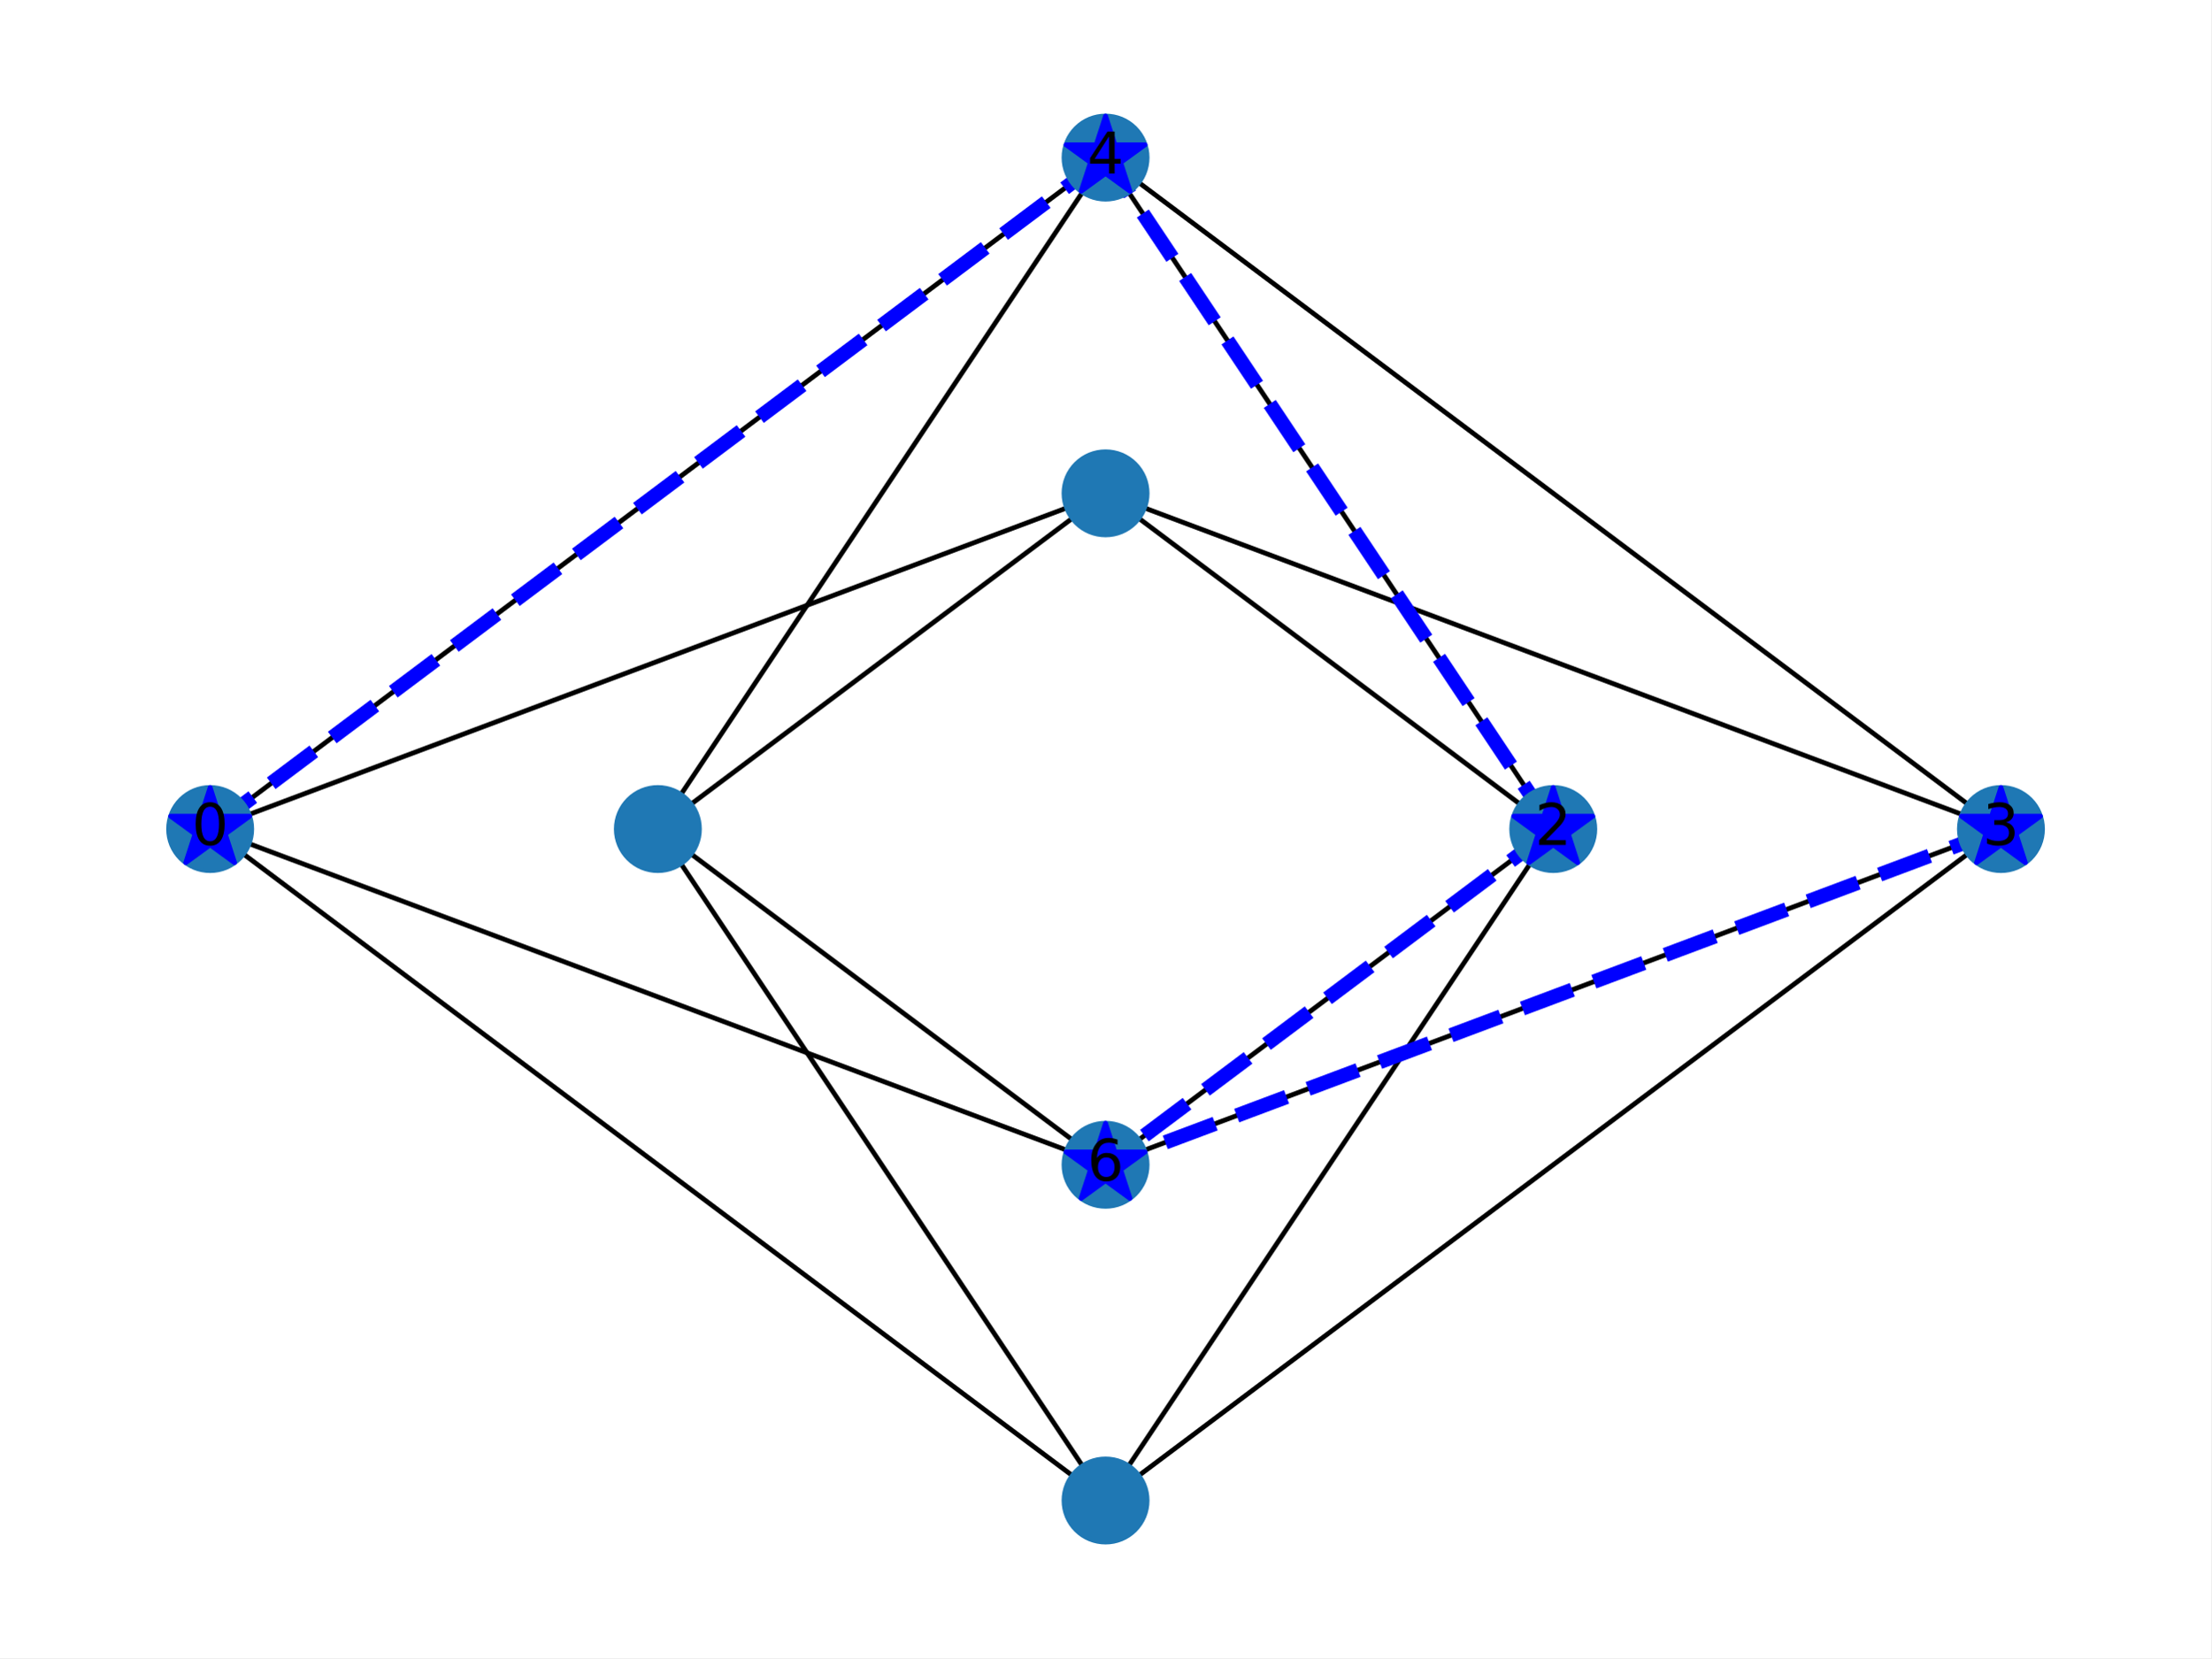
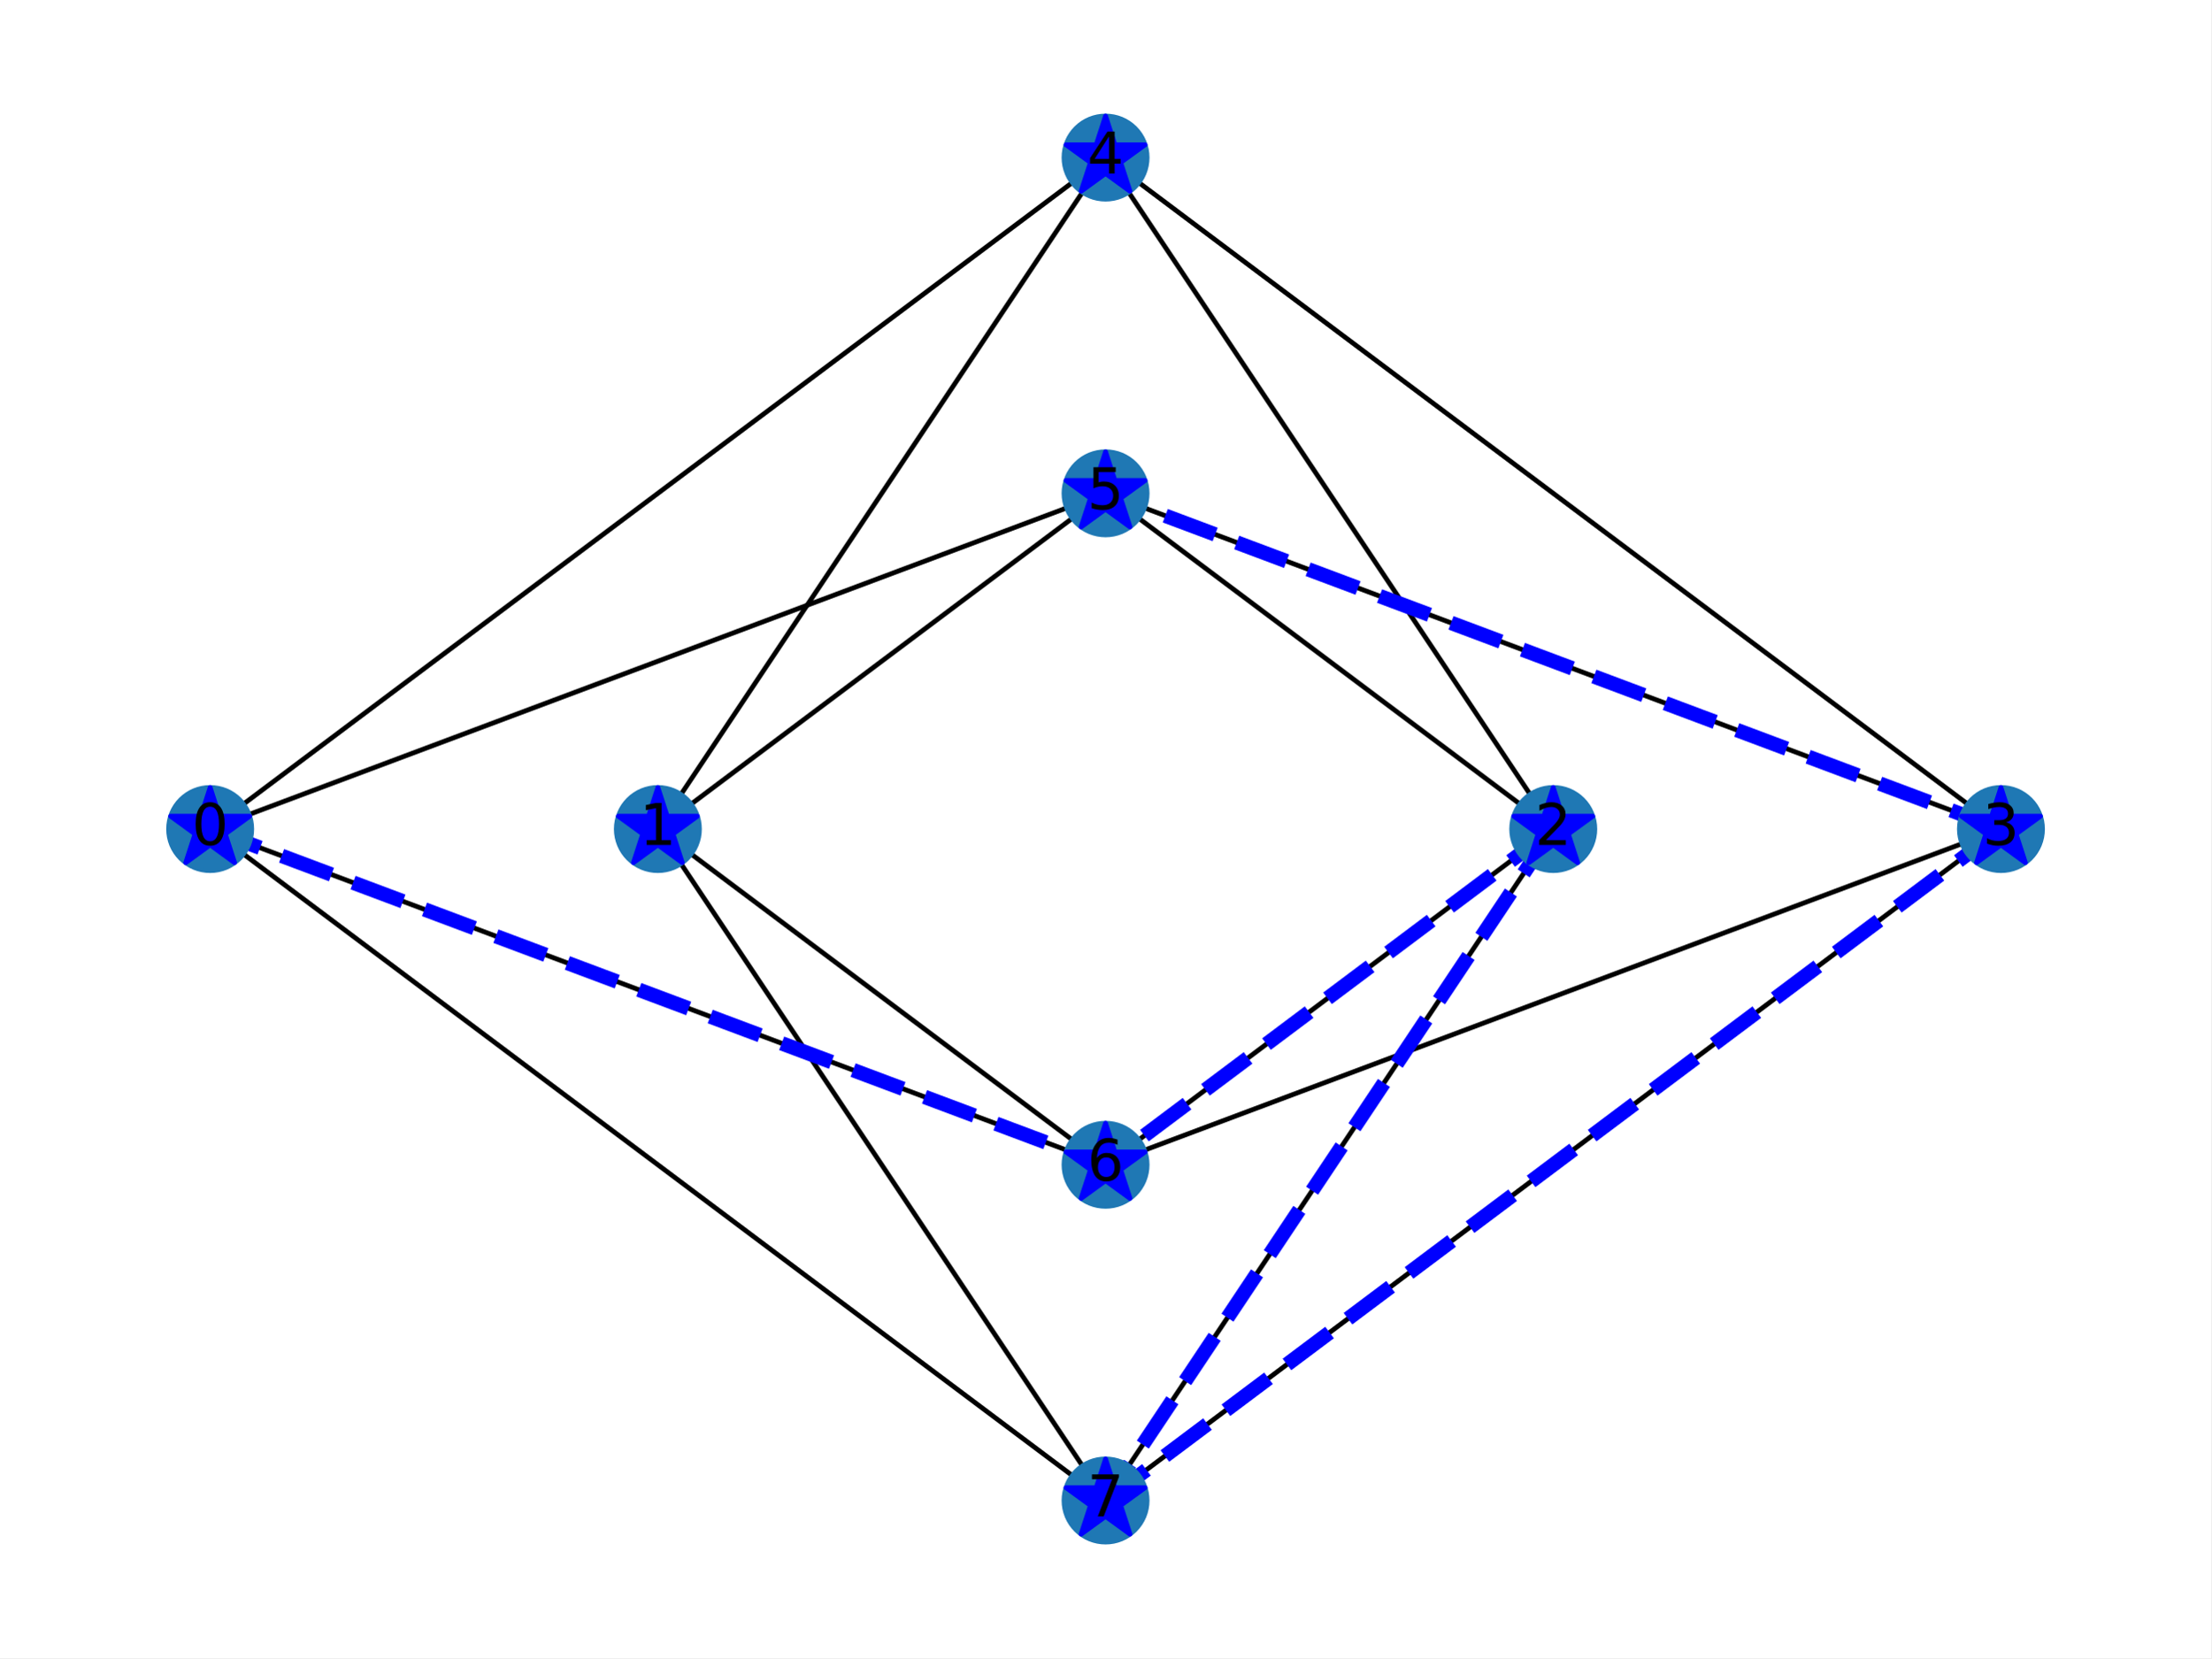
<svg xmlns="http://www.w3.org/2000/svg" xmlns:xlink="http://www.w3.org/1999/xlink" height="345.6pt" version="1.1" viewBox="0 0 460.8 345.6" width="460.8pt">
  <defs>
    <style type="text/css">*{stroke-linecap:butt;stroke-linejoin:round;}</style>
  </defs>
  <g id="figure_1">
    <g id="patch_1">
      <path d="M 0 345.6  L 460.8 345.6  L 460.8 0  L 0 0  z " style="fill:#ffffff;" />
    </g>
    <g id="axes_1">
      <g id="LineCollection_1">
-         <path clip-path="url(#pa8063afc88)" d="M 43.795 172.8  L 230.4 32.846  " style="fill:none;stroke:#000000;" />
-         <path clip-path="url(#pa8063afc88)" d="M 43.795 172.8  L 230.4 102.823  " style="fill:none;stroke:#000000;" />
-         <path clip-path="url(#pa8063afc88)" d="M 43.795 172.8  L 230.4 242.777  " style="fill:none;stroke:#000000;" />
-         <path clip-path="url(#pa8063afc88)" d="M 43.795 172.8  L 230.4 312.754  " style="fill:none;stroke:#000000;" />
-         <path clip-path="url(#pa8063afc88)" d="M 230.4 32.846  L 137.098 172.8  " style="fill:none;stroke:#000000;" />
-         <path clip-path="url(#pa8063afc88)" d="M 230.4 32.846  L 323.702 172.8  " style="fill:none;stroke:#000000;" />
-         <path clip-path="url(#pa8063afc88)" d="M 230.4 32.846  L 417.005 172.8  " style="fill:none;stroke:#000000;" />
-         <path clip-path="url(#pa8063afc88)" d="M 230.4 102.823  L 137.098 172.8  " style="fill:none;stroke:#000000;" />
-         <path clip-path="url(#pa8063afc88)" d="M 230.4 102.823  L 323.702 172.8  " style="fill:none;stroke:#000000;" />
-         <path clip-path="url(#pa8063afc88)" d="M 230.4 102.823  L 417.005 172.8  " style="fill:none;stroke:#000000;" />
-         <path clip-path="url(#pa8063afc88)" d="M 230.4 242.777  L 137.098 172.8  " style="fill:none;stroke:#000000;" />
-         <path clip-path="url(#pa8063afc88)" d="M 230.4 242.777  L 323.702 172.8  " style="fill:none;stroke:#000000;" />
-         <path clip-path="url(#pa8063afc88)" d="M 230.4 242.777  L 417.005 172.8  " style="fill:none;stroke:#000000;" />
-         <path clip-path="url(#pa8063afc88)" d="M 230.4 312.754  L 137.098 172.8  " style="fill:none;stroke:#000000;" />
-         <path clip-path="url(#pa8063afc88)" d="M 230.4 312.754  L 323.702 172.8  " style="fill:none;stroke:#000000;" />
-         <path clip-path="url(#pa8063afc88)" d="M 230.4 312.754  L 417.005 172.8  " style="fill:none;stroke:#000000;" />
+         <path clip-path="url(#pd72cd489d8)" d="M 43.795 172.8  L 230.4 32.846  " style="fill:none;stroke:#000000;" />
+         <path clip-path="url(#pd72cd489d8)" d="M 43.795 172.8  L 230.4 102.823  " style="fill:none;stroke:#000000;" />
+         <path clip-path="url(#pd72cd489d8)" d="M 43.795 172.8  L 230.4 242.777  " style="fill:none;stroke:#000000;" />
+         <path clip-path="url(#pd72cd489d8)" d="M 43.795 172.8  L 230.4 312.754  " style="fill:none;stroke:#000000;" />
+         <path clip-path="url(#pd72cd489d8)" d="M 230.4 32.846  L 137.098 172.8  " style="fill:none;stroke:#000000;" />
+         <path clip-path="url(#pd72cd489d8)" d="M 230.4 32.846  L 323.702 172.8  " style="fill:none;stroke:#000000;" />
+         <path clip-path="url(#pd72cd489d8)" d="M 230.4 32.846  L 417.005 172.8  " style="fill:none;stroke:#000000;" />
+         <path clip-path="url(#pd72cd489d8)" d="M 230.4 102.823  L 137.098 172.8  " style="fill:none;stroke:#000000;" />
+         <path clip-path="url(#pd72cd489d8)" d="M 230.4 102.823  L 323.702 172.8  " style="fill:none;stroke:#000000;" />
+         <path clip-path="url(#pd72cd489d8)" d="M 230.4 102.823  L 417.005 172.8  " style="fill:none;stroke:#000000;" />
+         <path clip-path="url(#pd72cd489d8)" d="M 230.4 242.777  L 137.098 172.8  " style="fill:none;stroke:#000000;" />
+         <path clip-path="url(#pd72cd489d8)" d="M 230.4 242.777  L 323.702 172.8  " style="fill:none;stroke:#000000;" />
+         <path clip-path="url(#pd72cd489d8)" d="M 230.4 242.777  L 417.005 172.8  " style="fill:none;stroke:#000000;" />
+         <path clip-path="url(#pd72cd489d8)" d="M 230.4 312.754  L 137.098 172.8  " style="fill:none;stroke:#000000;" />
+         <path clip-path="url(#pd72cd489d8)" d="M 230.4 312.754  L 323.702 172.8  " style="fill:none;stroke:#000000;" />
+         <path clip-path="url(#pd72cd489d8)" d="M 230.4 312.754  L 417.005 172.8  " style="fill:none;stroke:#000000;" />
      </g>
      <g id="LineCollection_2">
-         <path clip-path="url(#pa8063afc88)" d="M 43.795 172.8  L 230.4 32.846  " style="fill:none;stroke:#0000ff;stroke-dasharray:11.1,4.8;stroke-dashoffset:0;stroke-width:3;" />
-         <path clip-path="url(#pa8063afc88)" d="M 323.702 172.8  L 230.4 32.846  " style="fill:none;stroke:#0000ff;stroke-dasharray:11.1,4.8;stroke-dashoffset:0;stroke-width:3;" />
-         <path clip-path="url(#pa8063afc88)" d="M 323.702 172.8  L 230.4 242.777  " style="fill:none;stroke:#0000ff;stroke-dasharray:11.1,4.8;stroke-dashoffset:0;stroke-width:3;" />
-         <path clip-path="url(#pa8063afc88)" d="M 417.005 172.8  L 230.4 242.777  " style="fill:none;stroke:#0000ff;stroke-dasharray:11.1,4.8;stroke-dashoffset:0;stroke-width:3;" />
+         <path clip-path="url(#pd72cd489d8)" d="M 43.795 172.8  L 230.4 242.777  " style="fill:none;stroke:#0000ff;stroke-dasharray:11.1,4.8;stroke-dashoffset:0;stroke-width:3;" />
+         <path clip-path="url(#pd72cd489d8)" d="M 323.702 172.8  L 230.4 242.777  " style="fill:none;stroke:#0000ff;stroke-dasharray:11.1,4.8;stroke-dashoffset:0;stroke-width:3;" />
+         <path clip-path="url(#pd72cd489d8)" d="M 323.702 172.8  L 230.4 312.754  " style="fill:none;stroke:#0000ff;stroke-dasharray:11.1,4.8;stroke-dashoffset:0;stroke-width:3;" />
+         <path clip-path="url(#pd72cd489d8)" d="M 417.005 172.8  L 230.4 102.823  " style="fill:none;stroke:#0000ff;stroke-dasharray:11.1,4.8;stroke-dashoffset:0;stroke-width:3;" />
+         <path clip-path="url(#pd72cd489d8)" d="M 417.005 172.8  L 230.4 312.754  " style="fill:none;stroke:#0000ff;stroke-dasharray:11.1,4.8;stroke-dashoffset:0;stroke-width:3;" />
      </g>
      <g id="PathCollection_1">
        <defs>
-           <path d="M 0 8.66  C 2.297 8.66 4.5 7.748 6.124 6.124  C 7.748 4.5 8.66 2.297 8.66 0  C 8.66 -2.297 7.748 -4.5 6.124 -6.124  C 4.5 -7.748 2.297 -8.66 0 -8.66  C -2.297 -8.66 -4.5 -7.748 -6.124 -6.124  C -7.748 -4.5 -8.66 -2.297 -8.66 0  C -8.66 2.297 -7.748 4.5 -6.124 6.124  C -4.5 7.748 -2.297 8.66 0 8.66  z " id="maa66c4853a" style="stroke:#1f78b4;" />
+           <path d="M 0 8.66  C 2.297 8.66 4.5 7.748 6.124 6.124  C 7.748 4.5 8.66 2.297 8.66 0  C 8.66 -2.297 7.748 -4.5 6.124 -6.124  C 4.5 -7.748 2.297 -8.66 0 -8.66  C -2.297 -8.66 -4.5 -7.748 -6.124 -6.124  C -7.748 -4.5 -8.66 -2.297 -8.66 0  C -8.66 2.297 -7.748 4.5 -6.124 6.124  C -4.5 7.748 -2.297 8.66 0 8.66  z " id="md0f8bcccbc" style="stroke:#1f78b4;" />
        </defs>
-         <g clip-path="url(#pa8063afc88)">
-           <use style="fill:#1f78b4;stroke:#1f78b4;" x="43.795" xlink:href="#maa66c4853a" y="172.8" />
-           <use style="fill:#1f78b4;stroke:#1f78b4;" x="230.4" xlink:href="#maa66c4853a" y="32.846" />
-           <use style="fill:#1f78b4;stroke:#1f78b4;" x="230.4" xlink:href="#maa66c4853a" y="102.823" />
-           <use style="fill:#1f78b4;stroke:#1f78b4;" x="230.4" xlink:href="#maa66c4853a" y="242.777" />
-           <use style="fill:#1f78b4;stroke:#1f78b4;" x="230.4" xlink:href="#maa66c4853a" y="312.754" />
-           <use style="fill:#1f78b4;stroke:#1f78b4;" x="137.098" xlink:href="#maa66c4853a" y="172.8" />
-           <use style="fill:#1f78b4;stroke:#1f78b4;" x="323.702" xlink:href="#maa66c4853a" y="172.8" />
-           <use style="fill:#1f78b4;stroke:#1f78b4;" x="417.005" xlink:href="#maa66c4853a" y="172.8" />
+         <g clip-path="url(#pd72cd489d8)">
+           <use style="fill:#1f78b4;stroke:#1f78b4;" x="43.795" xlink:href="#md0f8bcccbc" y="172.8" />
+           <use style="fill:#1f78b4;stroke:#1f78b4;" x="230.4" xlink:href="#md0f8bcccbc" y="32.846" />
+           <use style="fill:#1f78b4;stroke:#1f78b4;" x="230.4" xlink:href="#md0f8bcccbc" y="102.823" />
+           <use style="fill:#1f78b4;stroke:#1f78b4;" x="230.4" xlink:href="#md0f8bcccbc" y="242.777" />
+           <use style="fill:#1f78b4;stroke:#1f78b4;" x="230.4" xlink:href="#md0f8bcccbc" y="312.754" />
+           <use style="fill:#1f78b4;stroke:#1f78b4;" x="137.098" xlink:href="#md0f8bcccbc" y="172.8" />
+           <use style="fill:#1f78b4;stroke:#1f78b4;" x="323.702" xlink:href="#md0f8bcccbc" y="172.8" />
+           <use style="fill:#1f78b4;stroke:#1f78b4;" x="417.005" xlink:href="#md0f8bcccbc" y="172.8" />
        </g>
      </g>
      <g id="PathCollection_2">
        <defs>
-           <path d="M 0 -8.66  L -1.944 -2.676  L -8.236 -2.676  L -3.146 1.022  L -5.09 7.006  L -0 3.308  L 5.09 7.006  L 3.146 1.022  L 8.236 -2.676  L 1.944 -2.676  z " id="mac545310d3" style="stroke:#0000ff;" />
+           <path d="M 0 -8.66  L -1.944 -2.676  L -8.236 -2.676  L -3.146 1.022  L -5.09 7.006  L -0 3.308  L 5.09 7.006  L 3.146 1.022  L 8.236 -2.676  L 1.944 -2.676  z " id="m8f1dbae2ab" style="stroke:#0000ff;" />
        </defs>
-         <g clip-path="url(#pa8063afc88)">
-           <use style="fill:#0000ff;stroke:#0000ff;" x="43.795" xlink:href="#mac545310d3" y="172.8" />
-           <use style="fill:#0000ff;stroke:#0000ff;" x="323.702" xlink:href="#mac545310d3" y="172.8" />
-           <use style="fill:#0000ff;stroke:#0000ff;" x="417.005" xlink:href="#mac545310d3" y="172.8" />
-           <use style="fill:#0000ff;stroke:#0000ff;" x="230.4" xlink:href="#mac545310d3" y="32.846" />
-           <use style="fill:#0000ff;stroke:#0000ff;" x="230.4" xlink:href="#mac545310d3" y="242.777" />
+         <g clip-path="url(#pd72cd489d8)">
+           <use style="fill:#0000ff;stroke:#0000ff;" x="43.795" xlink:href="#m8f1dbae2ab" y="172.8" />
+           <use style="fill:#0000ff;stroke:#0000ff;" x="137.098" xlink:href="#m8f1dbae2ab" y="172.8" />
+           <use style="fill:#0000ff;stroke:#0000ff;" x="323.702" xlink:href="#m8f1dbae2ab" y="172.8" />
+           <use style="fill:#0000ff;stroke:#0000ff;" x="417.005" xlink:href="#m8f1dbae2ab" y="172.8" />
+           <use style="fill:#0000ff;stroke:#0000ff;" x="230.4" xlink:href="#m8f1dbae2ab" y="32.846" />
+           <use style="fill:#0000ff;stroke:#0000ff;" x="230.4" xlink:href="#m8f1dbae2ab" y="242.777" />
+           <use style="fill:#0000ff;stroke:#0000ff;" x="230.4" xlink:href="#m8f1dbae2ab" y="312.754" />
+           <use style="fill:#0000ff;stroke:#0000ff;" x="230.4" xlink:href="#m8f1dbae2ab" y="102.823" />
        </g>
      </g>
      <g id="text_1">
-         <g clip-path="url(#pa8063afc88)">
+         <g clip-path="url(#pd72cd489d8)">
          <g transform="translate(39.97754 176.1113)scale(0.12 -0.12)">
            <defs>
              <path d="M 2034 4250  Q 1547 4250 1301 3770  Q 1056 3291 1056 2328  Q 1056 1369 1301 889  Q 1547 409 2034 409  Q 2525 409 2770 889  Q 3016 1369 3016 2328  Q 3016 3291 2770 3770  Q 2525 4250 2034 4250  z M 2034 4750  Q 2819 4750 3233 4129  Q 3647 3509 3647 2328  Q 3647 1150 3233 529  Q 2819 -91 2034 -91  Q 1250 -91 836 529  Q 422 1150 422 2328  Q 422 3509 836 4129  Q 1250 4750 2034 4750  z " id="DejaVuSans-30" transform="scale(0.015625)" />
            </defs>
            <use xlink:href="#DejaVuSans-30" />
          </g>
        </g>
      </g>
      <g id="text_2">
-         <g clip-path="url(#pa8063afc88)">
+         <g clip-path="url(#pd72cd489d8)">
+           <g transform="translate(133.28 176.1113)scale(0.12 -0.12)">
+             <defs>
+               <path d="M 794 531  L 1825 531  L 1825 4091  L 703 3866  L 703 4441  L 1819 4666  L 2450 4666  L 2450 531  L 3481 531  L 3481 0  L 794 0  L 794 531  z " id="DejaVuSans-31" transform="scale(0.015625)" />
+             </defs>
+             <use xlink:href="#DejaVuSans-31" />
+           </g>
+         </g>
+       </g>
+       <g id="text_3">
+         <g clip-path="url(#pd72cd489d8)">
          <g transform="translate(319.885 176.1113)scale(0.12 -0.12)">
            <defs>
              <path d="M 1228 531  L 3431 531  L 3431 0  L 469 0  L 469 531  Q 828 903 1448 1529  Q 2069 2156 2228 2338  Q 2531 2678 2651 2914  Q 2772 3150 2772 3378  Q 2772 3750 2511 3984  Q 2250 4219 1831 4219  Q 1534 4219 1204 4116  Q 875 4013 500 3803  L 500 4441  Q 881 4594 1212 4672  Q 1544 4750 1819 4750  Q 2544 4750 2975 4387  Q 3406 4025 3406 3419  Q 3406 3131 3298 2873  Q 3191 2616 2906 2266  Q 2828 2175 2409 1742  Q 1991 1309 1228 531  z " id="DejaVuSans-32" transform="scale(0.015625)" />
            </defs>
            <use xlink:href="#DejaVuSans-32" />
          </g>
        </g>
      </g>
-       <g id="text_3">
-         <g clip-path="url(#pa8063afc88)">
+       <g id="text_4">
+         <g clip-path="url(#pd72cd489d8)">
          <g transform="translate(413.1875 176.1113)scale(0.12 -0.12)">
            <defs>
              <path d="M 2597 2516  Q 3050 2419 3304 2112  Q 3559 1806 3559 1356  Q 3559 666 3084 287  Q 2609 -91 1734 -91  Q 1441 -91 1130 -33  Q 819 25 488 141  L 488 750  Q 750 597 1062 519  Q 1375 441 1716 441  Q 2309 441 2620 675  Q 2931 909 2931 1356  Q 2931 1769 2642 2001  Q 2353 2234 1838 2234  L 1294 2234  L 1294 2753  L 1863 2753  Q 2328 2753 2575 2939  Q 2822 3125 2822 3475  Q 2822 3834 2567 4026  Q 2313 4219 1838 4219  Q 1578 4219 1281 4162  Q 984 4106 628 3988  L 628 4550  Q 988 4650 1302 4700  Q 1616 4750 1894 4750  Q 2613 4750 3031 4423  Q 3450 4097 3450 3541  Q 3450 3153 3228 2886  Q 3006 2619 2597 2516  z " id="DejaVuSans-33" transform="scale(0.015625)" />
            </defs>
            <use xlink:href="#DejaVuSans-33" />
          </g>
        </g>
      </g>
-       <g id="text_4">
-         <g clip-path="url(#pa8063afc88)">
+       <g id="text_5">
+         <g clip-path="url(#pd72cd489d8)">
          <g transform="translate(226.5825 36.15753)scale(0.12 -0.12)">
            <defs>
              <path d="M 2419 4116  L 825 1625  L 2419 1625  L 2419 4116  z M 2253 4666  L 3047 4666  L 3047 1625  L 3713 1625  L 3713 1100  L 3047 1100  L 3047 0  L 2419 0  L 2419 1100  L 313 1100  L 313 1709  L 2253 4666  z " id="DejaVuSans-34" transform="scale(0.015625)" />
            </defs>
            <use xlink:href="#DejaVuSans-34" />
          </g>
        </g>
      </g>
-       <g id="text_5">
-         <g clip-path="url(#pa8063afc88)">
+       <g id="text_6">
+         <g clip-path="url(#pd72cd489d8)">
          <g transform="translate(226.5825 246.0881)scale(0.12 -0.12)">
            <defs>
              <path d="M 2113 2584  Q 1688 2584 1439 2293  Q 1191 2003 1191 1497  Q 1191 994 1439 701  Q 1688 409 2113 409  Q 2538 409 2786 701  Q 3034 994 3034 1497  Q 3034 2003 2786 2293  Q 2538 2584 2113 2584  z M 3366 4563  L 3366 3988  Q 3128 4100 2886 4159  Q 2644 4219 2406 4219  Q 1781 4219 1451 3797  Q 1122 3375 1075 2522  Q 1259 2794 1537 2939  Q 1816 3084 2150 3084  Q 2853 3084 3261 2657  Q 3669 2231 3669 1497  Q 3669 778 3244 343  Q 2819 -91 2113 -91  Q 1303 -91 875 529  Q 447 1150 447 2328  Q 447 3434 972 4092  Q 1497 4750 2381 4750  Q 2619 4750 2861 4703  Q 3103 4656 3366 4563  z " id="DejaVuSans-36" transform="scale(0.015625)" />
            </defs>
            <use xlink:href="#DejaVuSans-36" />
          </g>
        </g>
      </g>
+       <g id="text_7">
+         <g clip-path="url(#pd72cd489d8)">
+           <g transform="translate(226.5825 316.065)scale(0.12 -0.12)">
+             <defs>
+               <path d="M 525 4666  L 3525 4666  L 3525 4397  L 1831 0  L 1172 0  L 2766 4134  L 525 4134  L 525 4666  z " id="DejaVuSans-37" transform="scale(0.015625)" />
+             </defs>
+             <use xlink:href="#DejaVuSans-37" />
+           </g>
+         </g>
+       </g>
+       <g id="text_8">
+         <g clip-path="url(#pd72cd489d8)">
+           <g transform="translate(226.5825 106.1344)scale(0.12 -0.12)">
+             <defs>
+               <path d="M 691 4666  L 3169 4666  L 3169 4134  L 1269 4134  L 1269 2991  Q 1406 3038 1543 3061  Q 1681 3084 1819 3084  Q 2600 3084 3056 2656  Q 3513 2228 3513 1497  Q 3513 744 3044 326  Q 2575 -91 1722 -91  Q 1428 -91 1123 -41  Q 819 9 494 109  L 494 744  Q 775 591 1075 516  Q 1375 441 1709 441  Q 2250 441 2565 725  Q 2881 1009 2881 1497  Q 2881 1984 2565 2268  Q 2250 2553 1709 2553  Q 1456 2553 1204 2497  Q 953 2441 691 2322  L 691 4666  z " id="DejaVuSans-35" transform="scale(0.015625)" />
+             </defs>
+             <use xlink:href="#DejaVuSans-35" />
+           </g>
+         </g>
+       </g>
    </g>
  </g>
  <defs>
-     <clipPath id="pa8063afc88">
+     <clipPath id="pd72cd489d8">
      <rect height="338.688" width="451.584" x="4.608" y="3.456" />
    </clipPath>
  </defs>
</svg>
